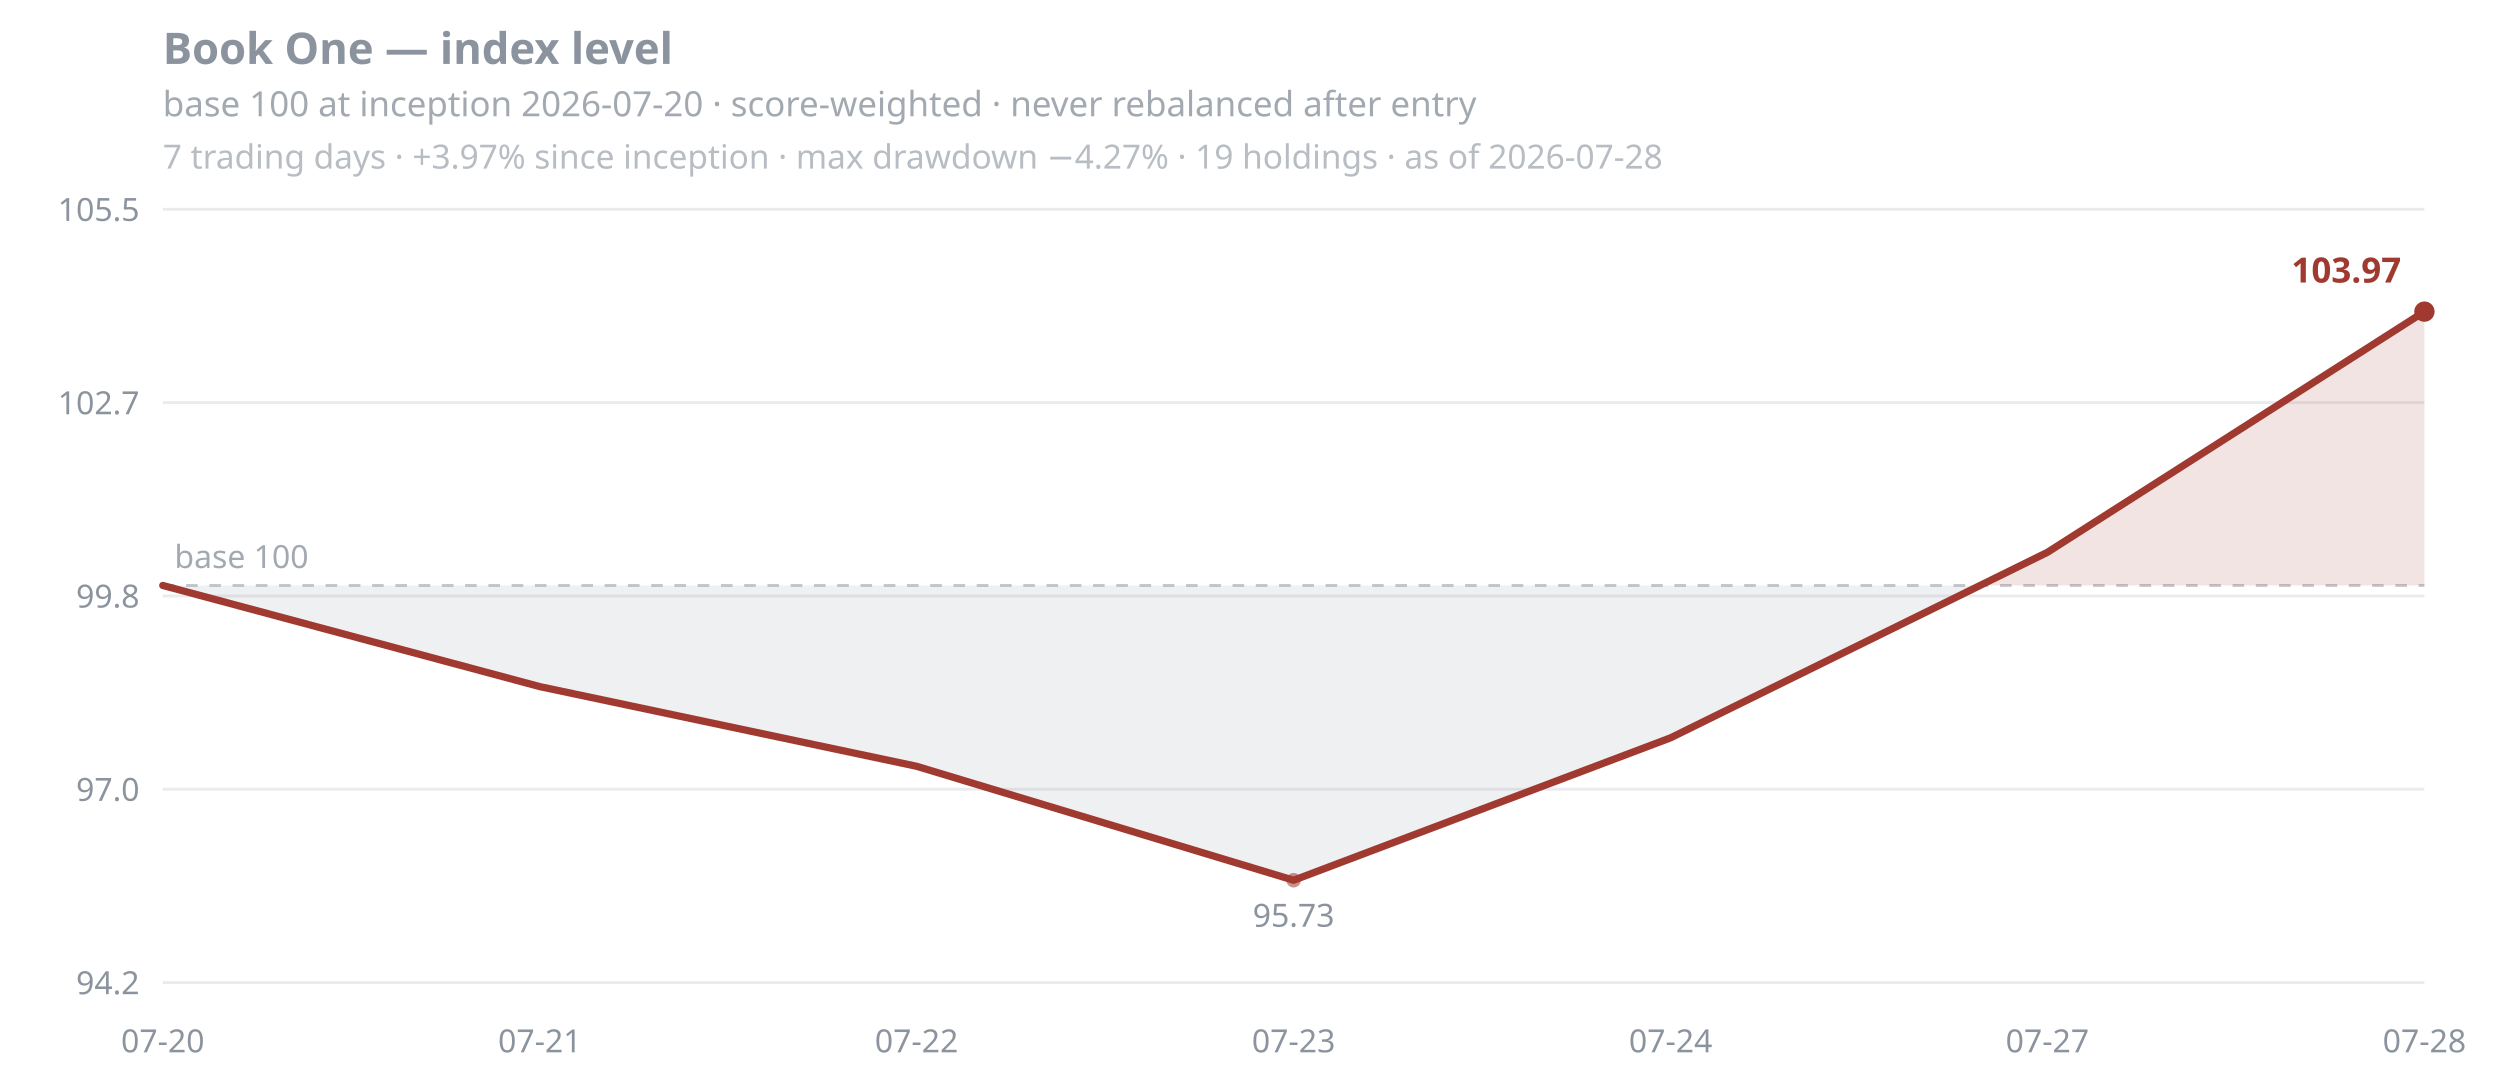
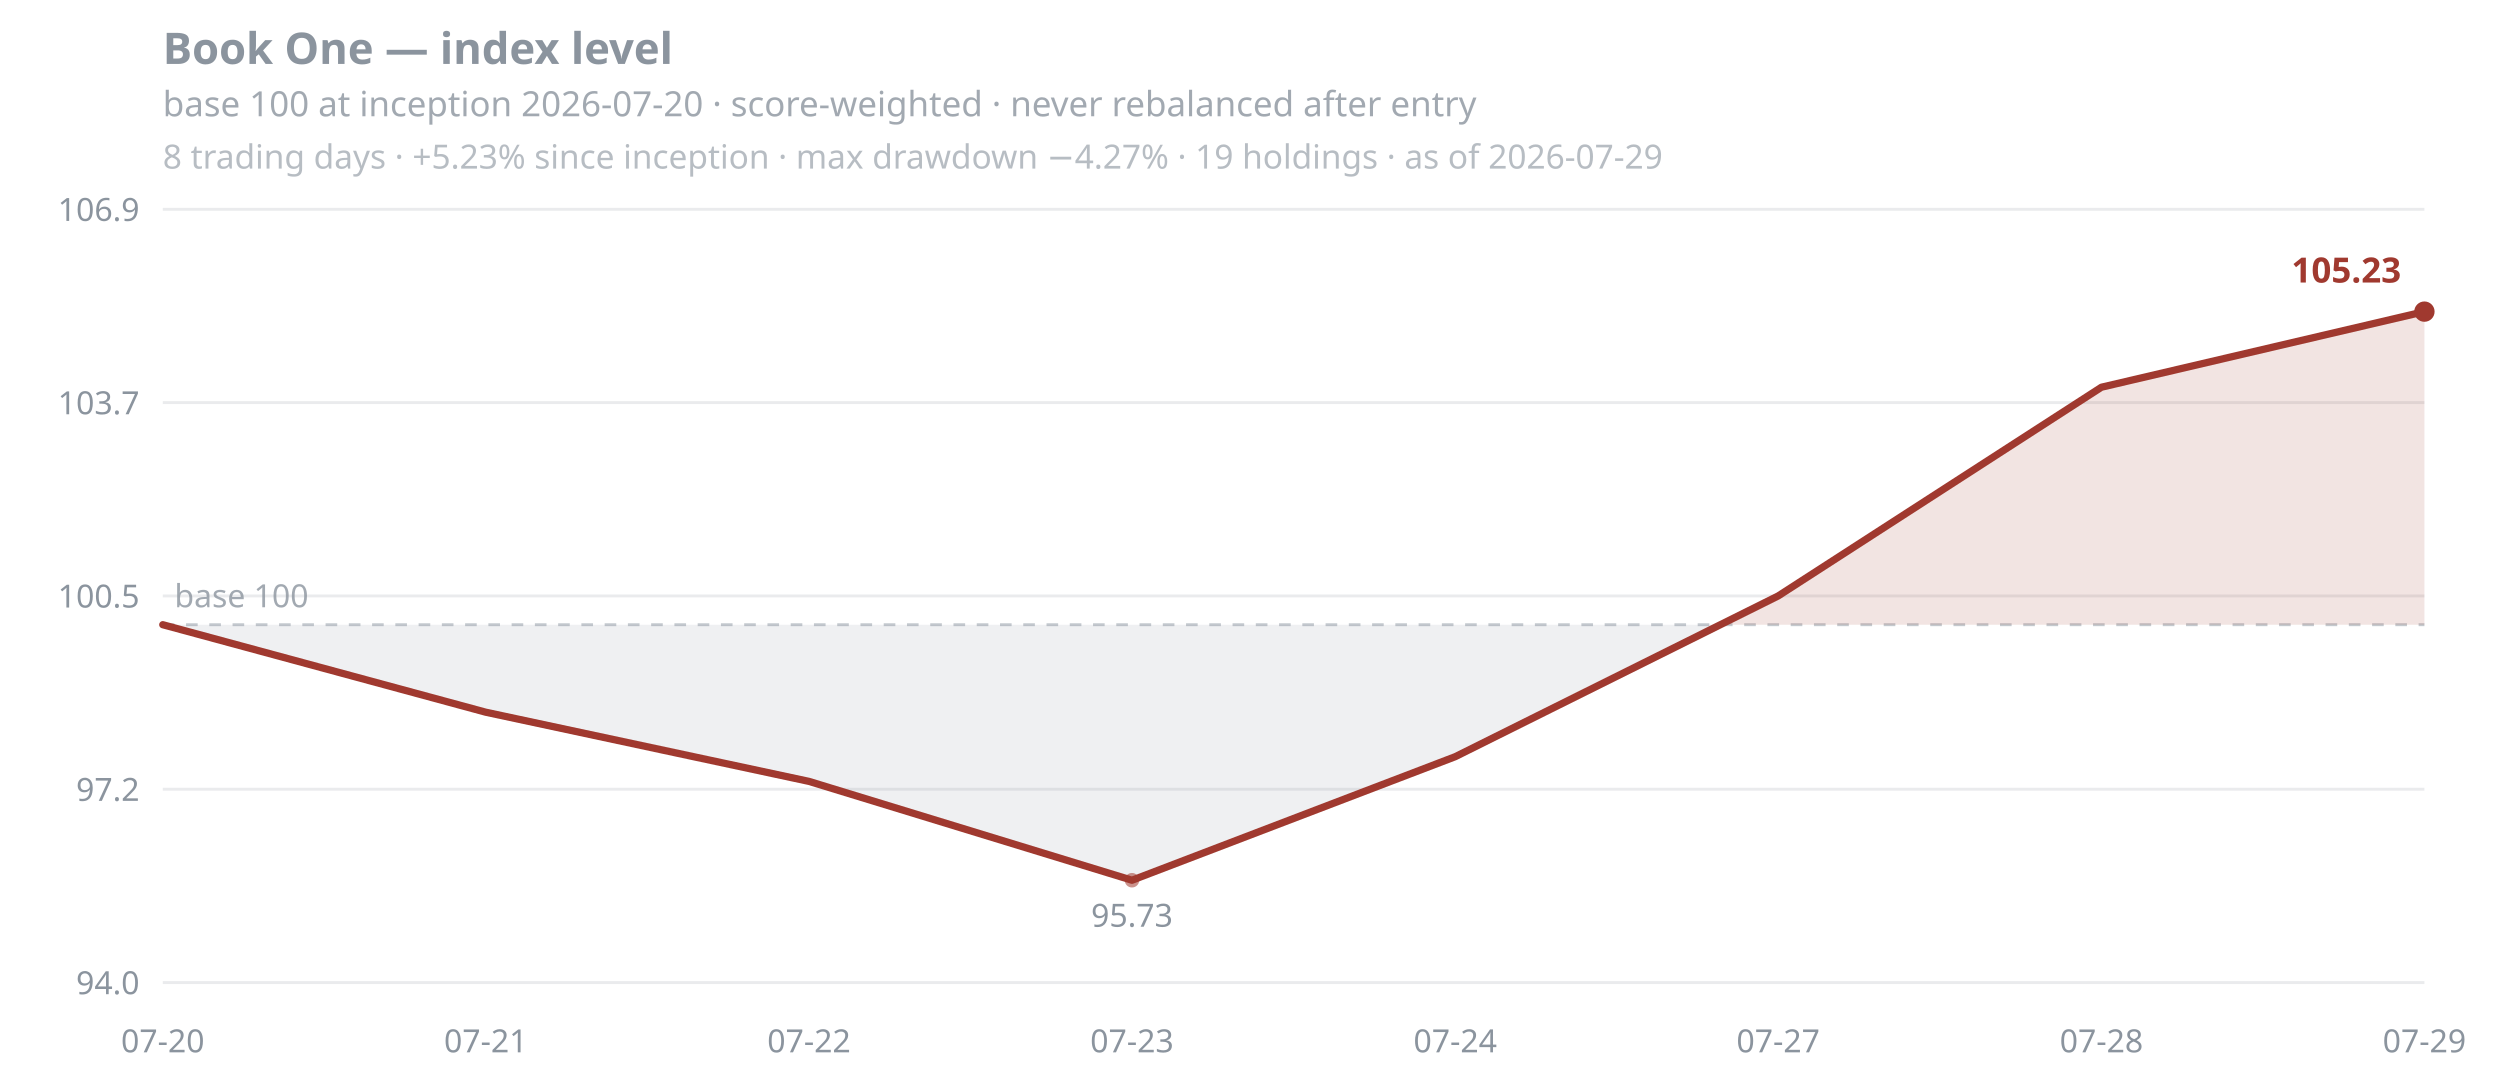
<svg xmlns="http://www.w3.org/2000/svg" viewBox="0 0 860 372" font-family="ui-sans-serif,system-ui,sans-serif">
  <text x="56" y="22" font-size="15" font-weight="600" fill="#8b949e">Book One — index level</text>
  <text x="56" y="40" font-size="12" fill="#8b949e" opacity="0.8">base 100 at inception 2026-07-20 · score-weighted · never rebalanced after entry</text>
-   <text x="56" y="58" font-size="11.5" fill="#8b949e" opacity="0.62">7 trading days · +3.97% since inception · max drawdown −4.27% · 19 holdings · as of 2026-07-28</text>
+   <text x="56" y="58" font-size="11.5" fill="#8b949e" opacity="0.62">8 trading days · +5.23% since inception · max drawdown −4.27% · 19 holdings · as of 2026-07-29</text>
  <line x1="56" y1="338.0" x2="834" y2="338.0" stroke="#8b949e" stroke-opacity="0.18" />
-   <text x="48" y="342.0" font-size="11" fill="#8b949e" text-anchor="end">94.2</text>
+   <text x="48" y="342.0" font-size="11" fill="#8b949e" text-anchor="end">94.0</text>
  <line x1="56" y1="271.5" x2="834" y2="271.5" stroke="#8b949e" stroke-opacity="0.18" />
-   <text x="48" y="275.5" font-size="11" fill="#8b949e" text-anchor="end">97.0</text>
+   <text x="48" y="275.5" font-size="11" fill="#8b949e" text-anchor="end">97.2</text>
  <line x1="56" y1="205.0" x2="834" y2="205.0" stroke="#8b949e" stroke-opacity="0.18" />
-   <text x="48" y="209.0" font-size="11" fill="#8b949e" text-anchor="end">99.8</text>
+   <text x="48" y="209.0" font-size="11" fill="#8b949e" text-anchor="end">100.5</text>
  <line x1="56" y1="138.5" x2="834" y2="138.5" stroke="#8b949e" stroke-opacity="0.18" />
-   <text x="48" y="142.5" font-size="11" fill="#8b949e" text-anchor="end">102.7</text>
+   <text x="48" y="142.5" font-size="11" fill="#8b949e" text-anchor="end">103.7</text>
  <line x1="56" y1="72.0" x2="834" y2="72.0" stroke="#8b949e" stroke-opacity="0.18" />
-   <text x="48" y="76.0" font-size="11" fill="#8b949e" text-anchor="end">105.5</text>
-   <line x1="56" y1="201.4" x2="834" y2="201.4" stroke="#8b949e" stroke-opacity="0.5" stroke-dasharray="4 4" />
-   <text x="60" y="195.4" font-size="11" fill="#8b949e" text-anchor="start" opacity="0.8">base 100</text>
+   <text x="48" y="76.0" font-size="11" fill="#8b949e" text-anchor="end">106.9</text>
+   <line x1="56" y1="214.9" x2="834" y2="214.9" stroke="#8b949e" stroke-opacity="0.5" stroke-dasharray="4 4" />
+   <text x="60" y="208.9" font-size="11" fill="#8b949e" text-anchor="start" opacity="0.8">base 100</text>
  <text x="56.0" y="362" font-size="11" fill="#8b949e" text-anchor="middle">07-20</text>
-   <text x="185.7" y="362" font-size="11" fill="#8b949e" text-anchor="middle">07-21</text>
-   <text x="315.3" y="362" font-size="11" fill="#8b949e" text-anchor="middle">07-22</text>
-   <text x="445.0" y="362" font-size="11" fill="#8b949e" text-anchor="middle">07-23</text>
-   <text x="574.7" y="362" font-size="11" fill="#8b949e" text-anchor="middle">07-24</text>
-   <text x="704.3" y="362" font-size="11" fill="#8b949e" text-anchor="middle">07-27</text>
-   <text x="834.0" y="362" font-size="11" fill="#8b949e" text-anchor="middle">07-28</text>
+   <text x="167.1" y="362" font-size="11" fill="#8b949e" text-anchor="middle">07-21</text>
+   <text x="278.3" y="362" font-size="11" fill="#8b949e" text-anchor="middle">07-22</text>
+   <text x="389.4" y="362" font-size="11" fill="#8b949e" text-anchor="middle">07-23</text>
+   <text x="500.6" y="362" font-size="11" fill="#8b949e" text-anchor="middle">07-24</text>
+   <text x="611.7" y="362" font-size="11" fill="#8b949e" text-anchor="middle">07-27</text>
+   <text x="722.9" y="362" font-size="11" fill="#8b949e" text-anchor="middle">07-28</text>
+   <text x="834.0" y="362" font-size="11" fill="#8b949e" text-anchor="middle">07-29</text>
  <defs>
    <clipPath id="above">
-       <rect x="56" y="72" width="778" height="129.4" />
+       <rect x="56" y="72" width="778" height="142.9" />
    </clipPath>
    <clipPath id="below">
-       <rect x="56" y="201.4" width="778" height="136.6" />
+       <rect x="56" y="214.9" width="778" height="123.1" />
    </clipPath>
  </defs>
-   <polygon points="56.0,201.4 56.0,201.4 185.7,236.2 315.3,263.6 445.0,302.8 574.7,253.8 704.3,190.0 834.0,107.2 834.0,201.4" fill="#a0392f" fill-opacity="0.14" clip-path="url(#above)" />
-   <polygon points="56.0,201.4 56.0,201.4 185.7,236.2 315.3,263.6 445.0,302.8 574.7,253.8 704.3,190.0 834.0,107.2 834.0,201.4" fill="#8b949e" fill-opacity="0.14" clip-path="url(#below)" />
-   <polyline points="56.0,201.4 185.7,236.2 315.3,263.6 445.0,302.8 574.7,253.8 704.3,190.0 834.0,107.2" fill="none" stroke="#a0392f" stroke-width="2.5" stroke-linejoin="round" stroke-linecap="round" />
-   <circle cx="445.0" cy="302.8" r="2.5" fill="#a0392f" fill-opacity="0.55" />
-   <text x="445.0" y="318.8" font-size="11" fill="#8b949e" text-anchor="middle">95.73</text>
+   <polygon points="56.0,214.9 56.0,214.9 167.1,245.0 278.3,268.8 389.4,302.8 500.6,260.3 611.7,205.0 722.9,133.2 834.0,107.2 834.0,214.9" fill="#a0392f" fill-opacity="0.14" clip-path="url(#above)" />
+   <polygon points="56.0,214.9 56.0,214.9 167.1,245.0 278.3,268.8 389.4,302.8 500.6,260.3 611.7,205.0 722.9,133.2 834.0,107.2 834.0,214.9" fill="#8b949e" fill-opacity="0.14" clip-path="url(#below)" />
+   <polyline points="56.0,214.9 167.1,245.0 278.3,268.8 389.4,302.8 500.6,260.3 611.7,205.0 722.9,133.2 834.0,107.2" fill="none" stroke="#a0392f" stroke-width="2.5" stroke-linejoin="round" stroke-linecap="round" />
+   <circle cx="389.4" cy="302.8" r="2.5" fill="#a0392f" fill-opacity="0.55" />
+   <text x="389.4" y="318.8" font-size="11" fill="#8b949e" text-anchor="middle">95.73</text>
  <circle cx="834.0" cy="107.2" r="3.5" fill="#a0392f" />
-   <text x="826.0" y="97.2" font-size="12" font-weight="600" fill="#a0392f" text-anchor="end">103.97</text>
+   <text x="826.0" y="97.2" font-size="12" font-weight="600" fill="#a0392f" text-anchor="end">105.23</text>
</svg>
